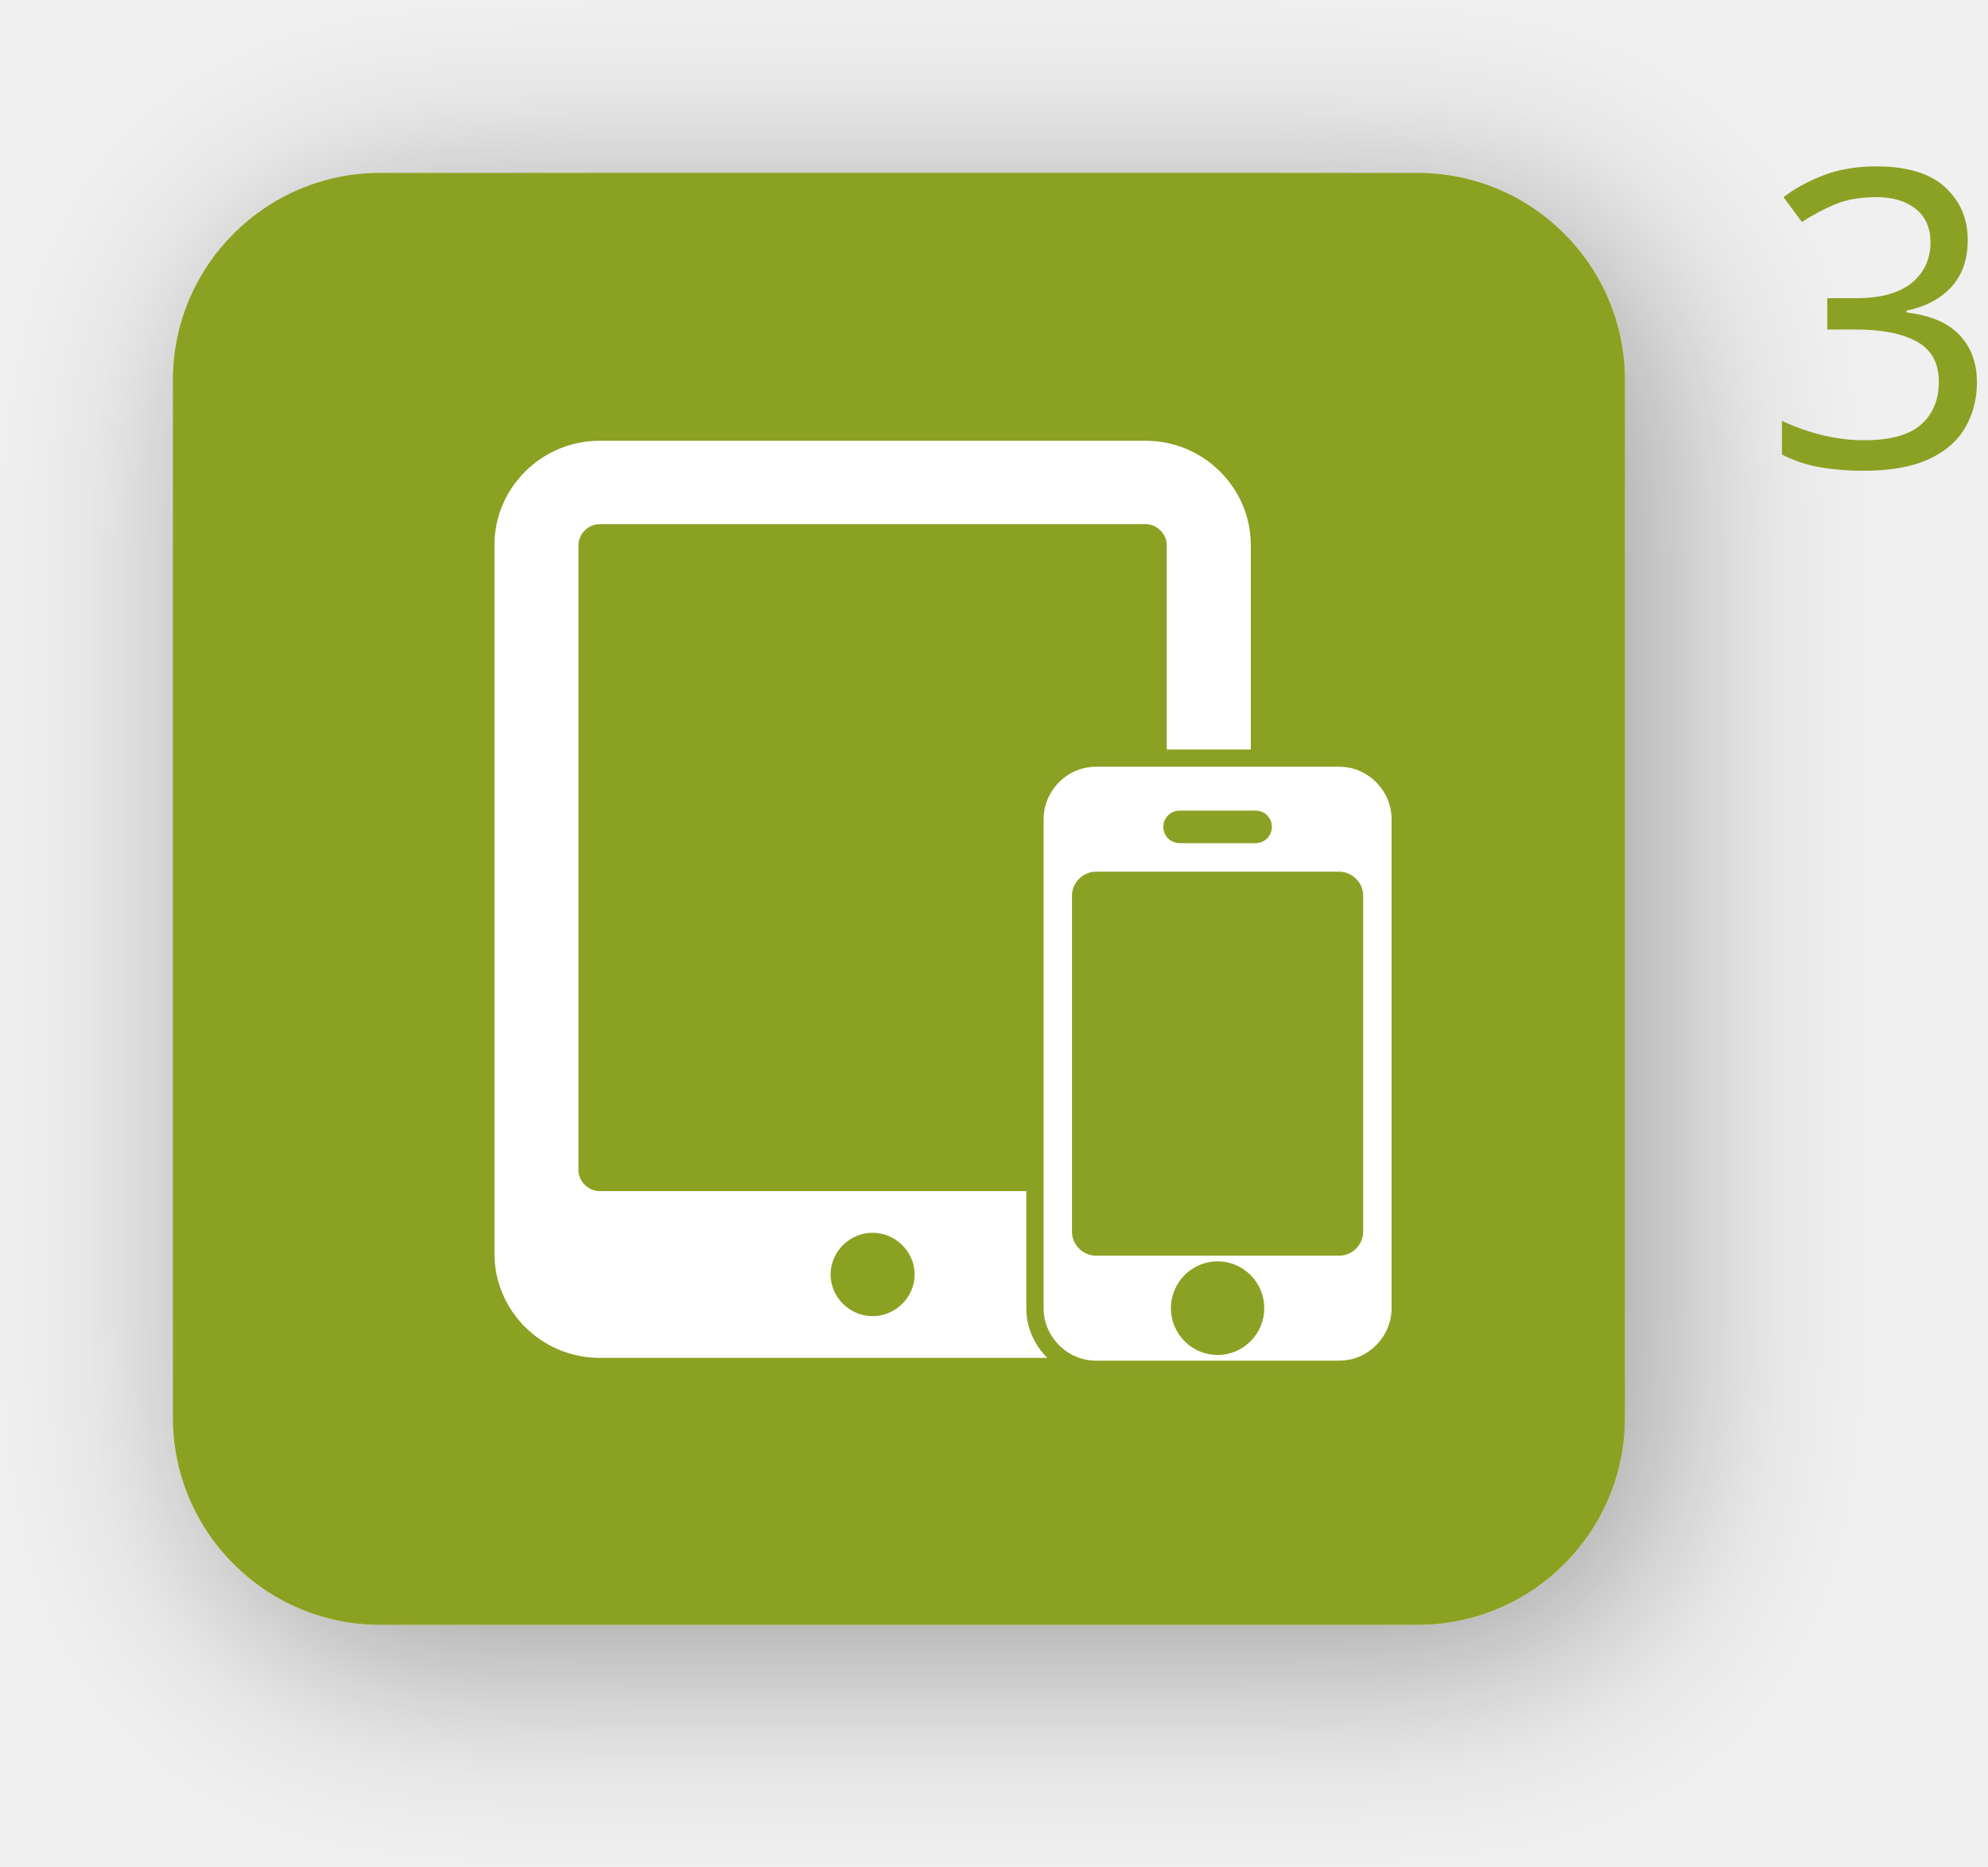
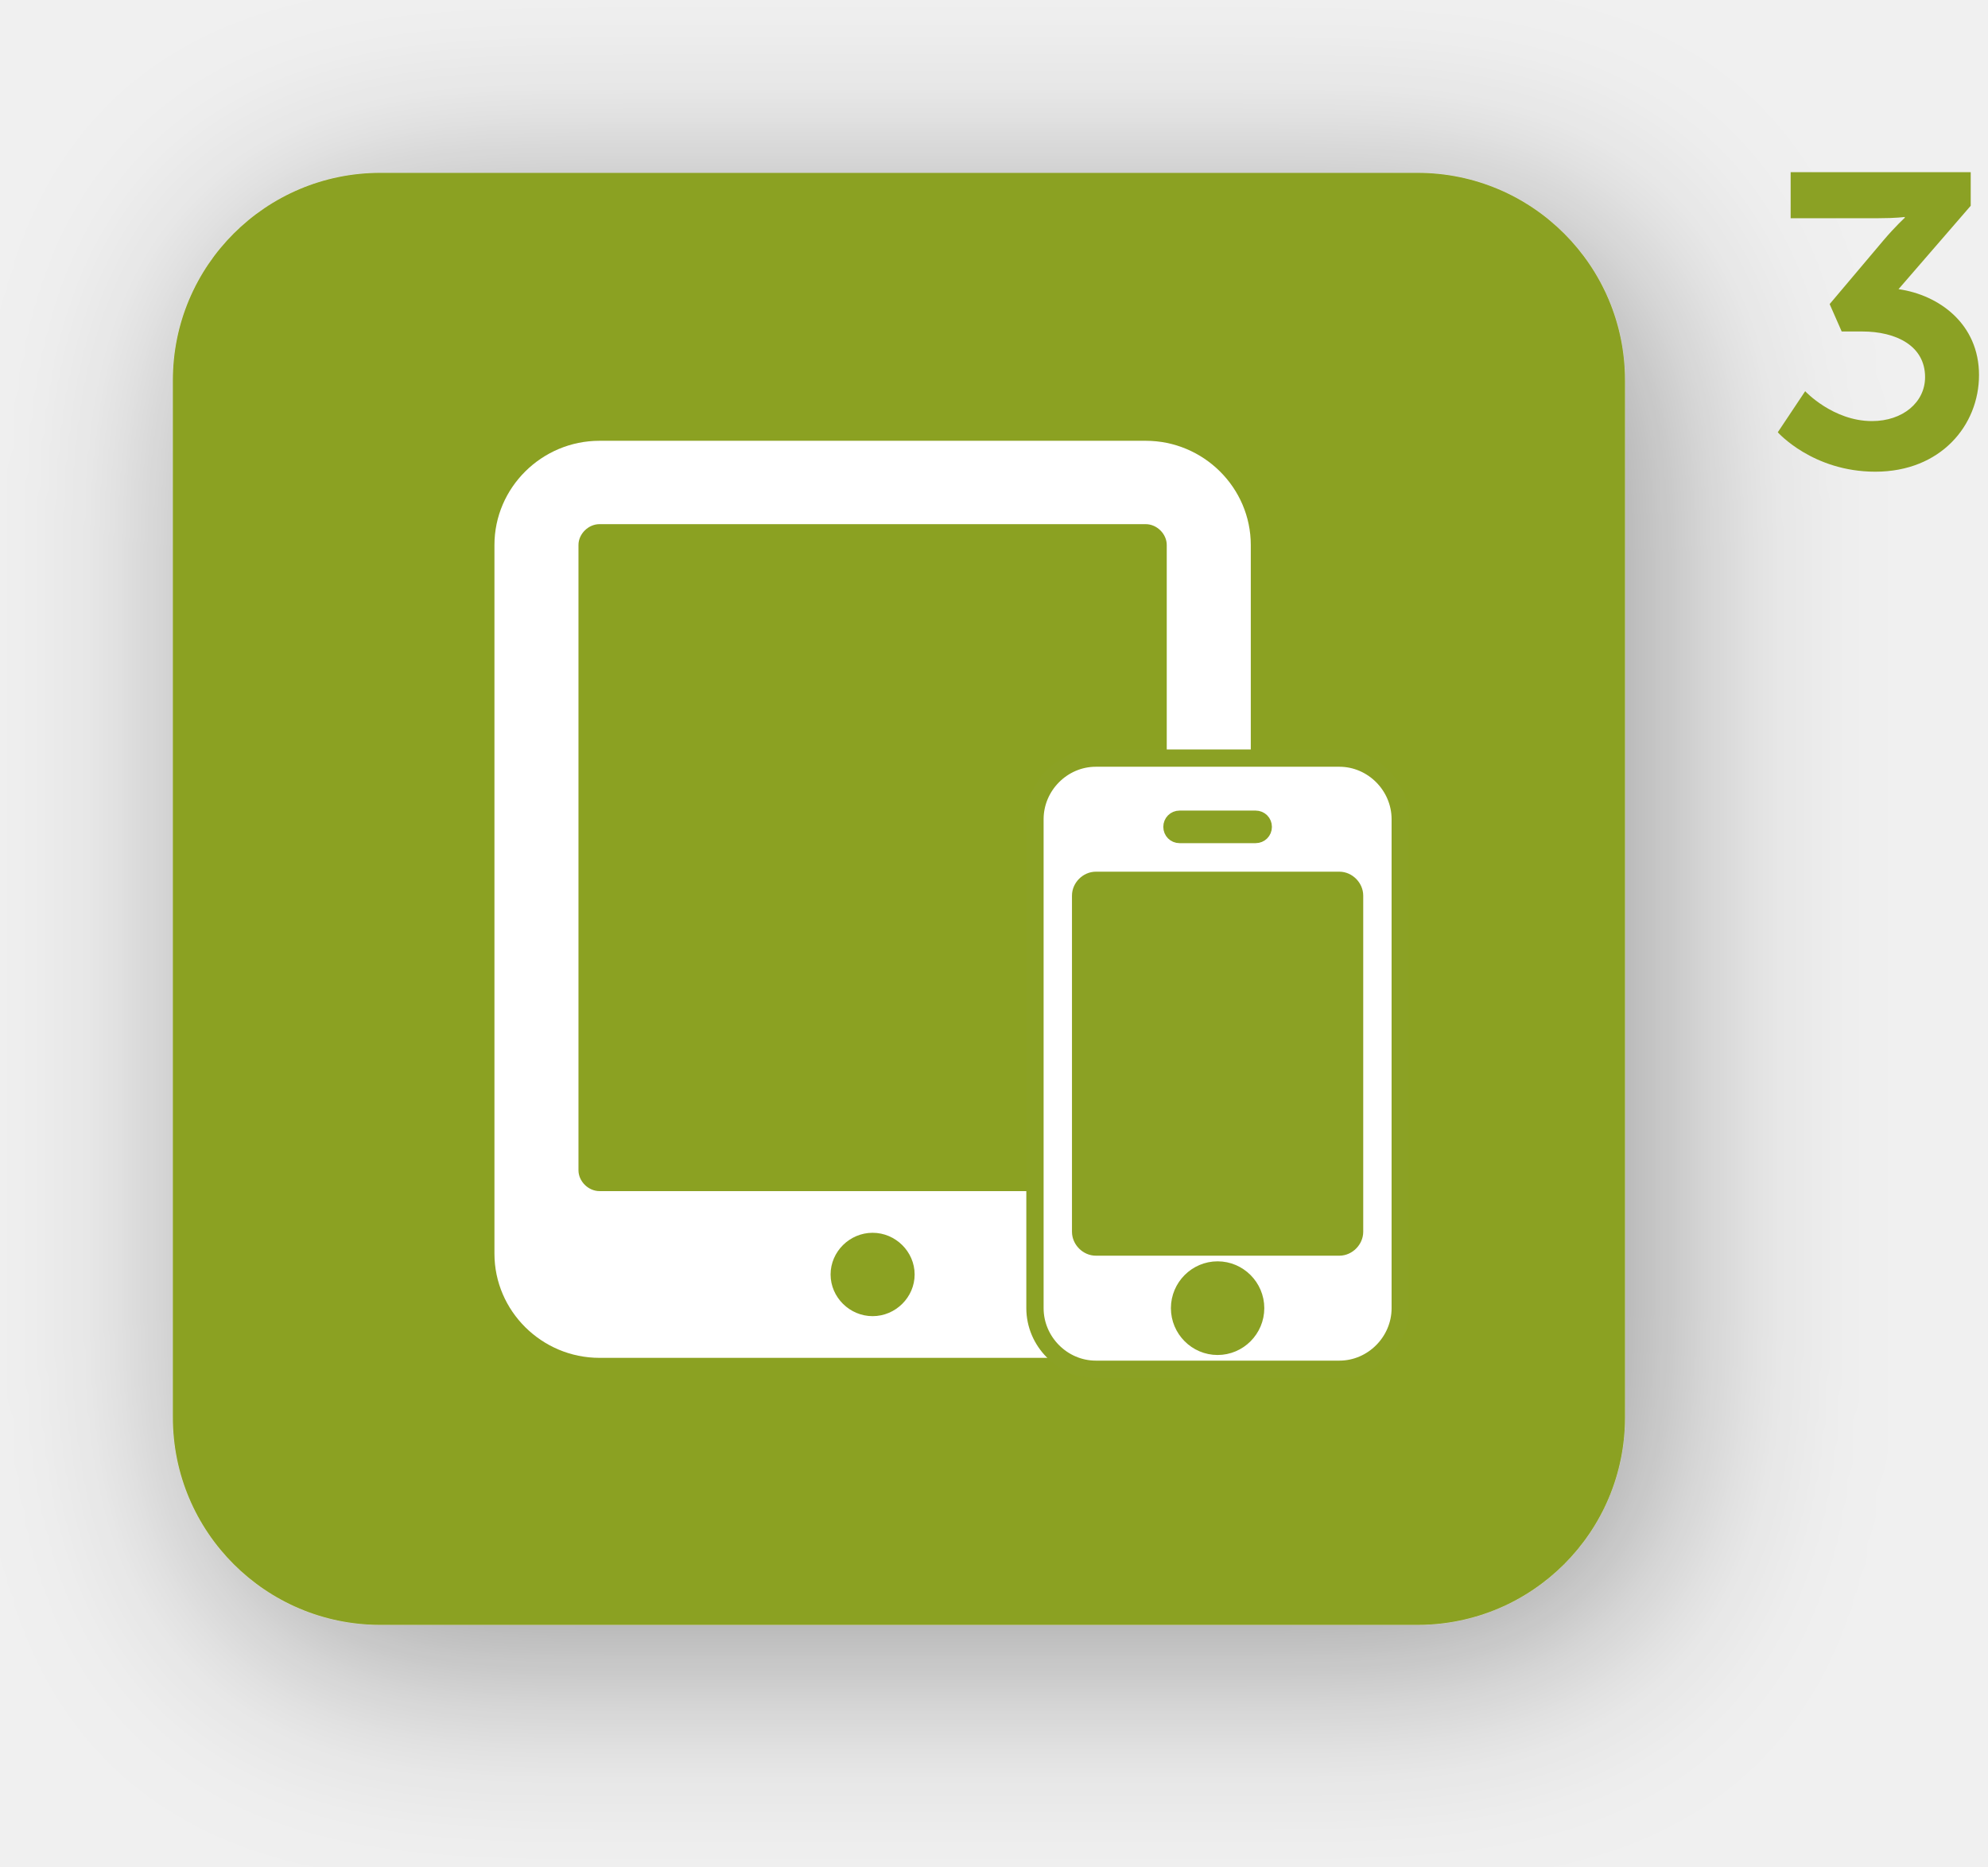
<svg xmlns="http://www.w3.org/2000/svg" width="115px" height="108px" viewBox="0 0 115 108" version="1.1">
  <defs>
    <filter x="-50%" y="-50%" width="200%" height="200%" filterUnits="objectBoundingBox" id="filter-1">
      <feOffset dx="2" dy="2" in="SourceAlpha" result="shadowOffsetOuter1" />
      <feGaussianBlur stdDeviation="6" in="shadowOffsetOuter1" result="shadowBlurOuter1" />
      <feColorMatrix values="0 0 0 0 0   0 0 0 0 0   0 0 0 0 0  0 0 0 0.35 0" in="shadowBlurOuter1" type="matrix" result="shadowMatrixOuter1" />
      <feMerge>
        <feMergeNode in="shadowMatrixOuter1" />
        <feMergeNode in="SourceGraphic" />
      </feMerge>
    </filter>
  </defs>
  <g id="Page-1" stroke="none" stroke-width="1" fill="none" fill-rule="evenodd">
    <g id="iPhone-5/5S/5C" transform="translate(-108, -14)">
-       <g id="logo" transform="translate(118, 18)">
-         <rect id="Rectangle-1" fill="#8BA124" filter="url(#filter-1)" x="0" y="6" width="84" height="84" rx="12" />
-         <g id="Tablet-+-Rectangle-3-+-" transform="translate(17, 21)">
+       <g id="logo" transform="translate(118, 23)">
+         <rect id="Rectangle-1" fill="#8BA124" filter="url(#filter-1)" x="0" y="1" width="84" height="84" rx="12" />
+         <g id="Tablet-+-Rectangle-3-+-" transform="translate(17, 16)">
          <g id="Tablet" transform="translate(23.47826, 27.5) rotate(-90) translate(-23.47826, -27.5) translate(-3.521739, 4.672932)" fill="#FFFFFF">
            <path d="M5.77,25.258 C4.452,25.258 3.359,24.156 3.359,22.827 C3.359,21.498 4.452,20.396 5.77,20.396 C7.089,20.396 8.182,21.498 8.182,22.827 C8.182,24.156 7.089,25.258 5.77,25.258 L5.77,25.258 Z M11.799,39.842 C11.158,39.842 10.593,39.272 10.593,38.626 L10.593,7.028 C10.593,6.382 11.158,5.812 11.799,5.812 L47.971,5.812 C48.612,5.812 49.177,6.382 49.177,7.028 L49.177,38.626 C49.177,39.272 48.612,39.842 47.971,39.842 L11.799,39.842 L11.799,39.842 Z M47.971,44.703 C51.287,44.703 54,41.969 54,38.626 L54,7.028 C54,3.686 51.287,0.951 47.971,0.951 L6.976,0.951 C3.66,0.951 0.947,3.686 0.947,7.028 L0.947,38.626 C0.947,41.969 3.66,44.703 6.976,44.703 L47.971,44.703 L47.971,44.703 Z" id="" />
          </g>
          <g id="Rectangle-3-+-" transform="translate(32.86957, 18.85714)">
            <rect id="Rectangle-3" fill="#8BA124" x="0.783" y="5.5" width="18.783" height="28.286" />
            <path d="M12.766,31.821 C12.766,33.037 11.776,34.031 10.565,34.031 C9.355,34.031 8.364,33.037 8.364,31.821 C8.364,30.606 9.355,29.612 10.565,29.612 C11.776,29.612 12.766,30.606 12.766,31.821 L12.766,31.821 Z M18.489,27.402 C18.489,27.871 18.076,28.286 17.609,28.286 L3.522,28.286 C3.054,28.286 2.641,27.871 2.641,27.402 L2.641,7.955 C2.641,7.486 3.054,7.071 3.522,7.071 L17.609,7.071 C18.076,7.071 18.489,7.486 18.489,7.955 L18.489,27.402 Z M13.207,3.978 C13.207,4.226 13.014,4.42 12.766,4.42 L8.364,4.42 C8.117,4.42 7.924,4.226 7.924,3.978 C7.924,3.729 8.117,3.536 8.364,3.536 L12.766,3.536 C13.014,3.536 13.207,3.729 13.207,3.978 L13.207,3.978 Z M21.13,3.536 C21.13,1.602 19.535,0 17.609,0 L3.522,0 C1.596,0 0,1.602 0,3.536 L0,31.821 C0,33.755 1.596,35.357 3.522,35.357 L17.609,35.357 C19.535,35.357 21.13,33.755 21.13,31.821 L21.13,3.536 Z" id="" stroke="#8BA124" fill="#FFFFFF" />
          </g>
        </g>
-         <text id="3" font-family="Museo Sans" font-size="24" font-weight="473" fill="#8BA124">
-           <tspan x="92" y="23">3</tspan>
-         </text>
+         <path d="M92.84,16.008 C92.84,16.008 94.856,18.288 98.48,18.288 C102.272,18.288 104.48,15.6 104.48,12.696 C104.48,9.744 102.176,8.064 99.824,7.728 L104,2.904 L104,0.96 L93.584,0.96 L93.584,3.624 L98.672,3.624 C99.68,3.624 100.184,3.552 100.184,3.552 L100.184,3.6 C100.184,3.6 99.632,4.104 98.96,4.896 L95.84,8.592 L96.536,10.176 L97.712,10.176 C99.704,10.176 101.36,11.016 101.36,12.816 C101.36,14.28 100.064,15.36 98.288,15.36 C96.032,15.36 94.424,13.632 94.424,13.632 L92.84,16.008 Z" id="3" fill="#8BA124" />
      </g>
    </g>
  </g>
</svg>
